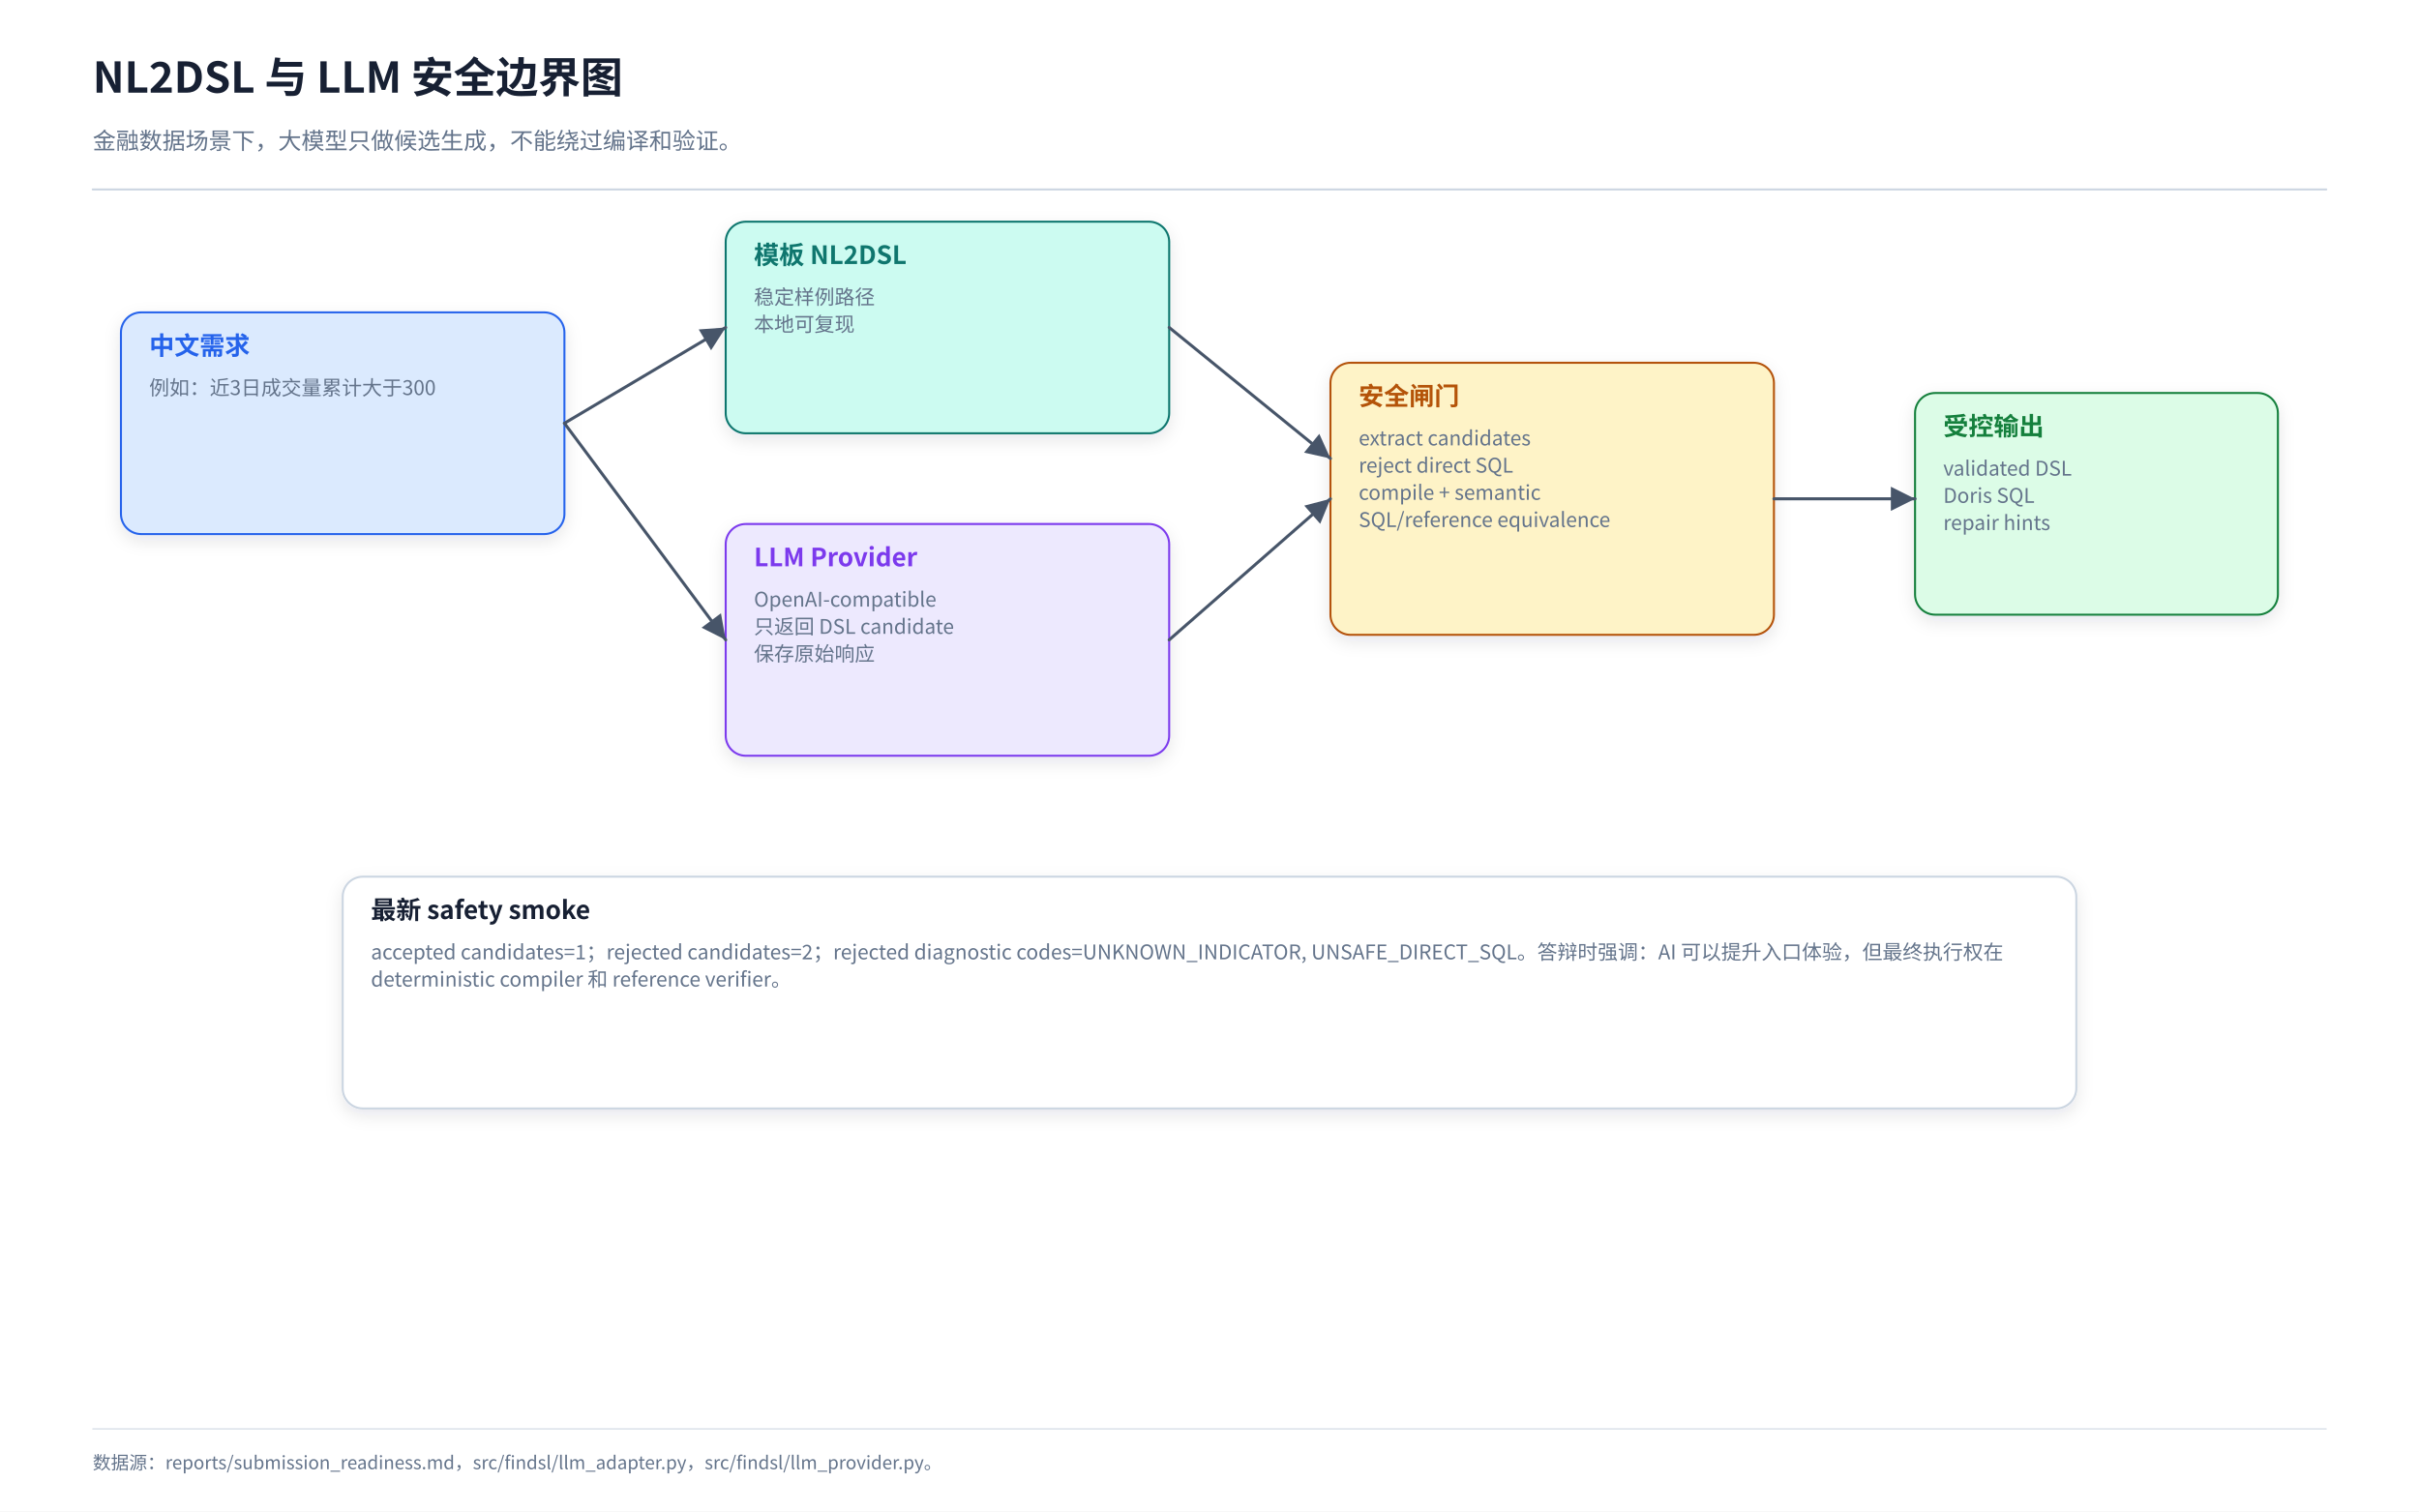
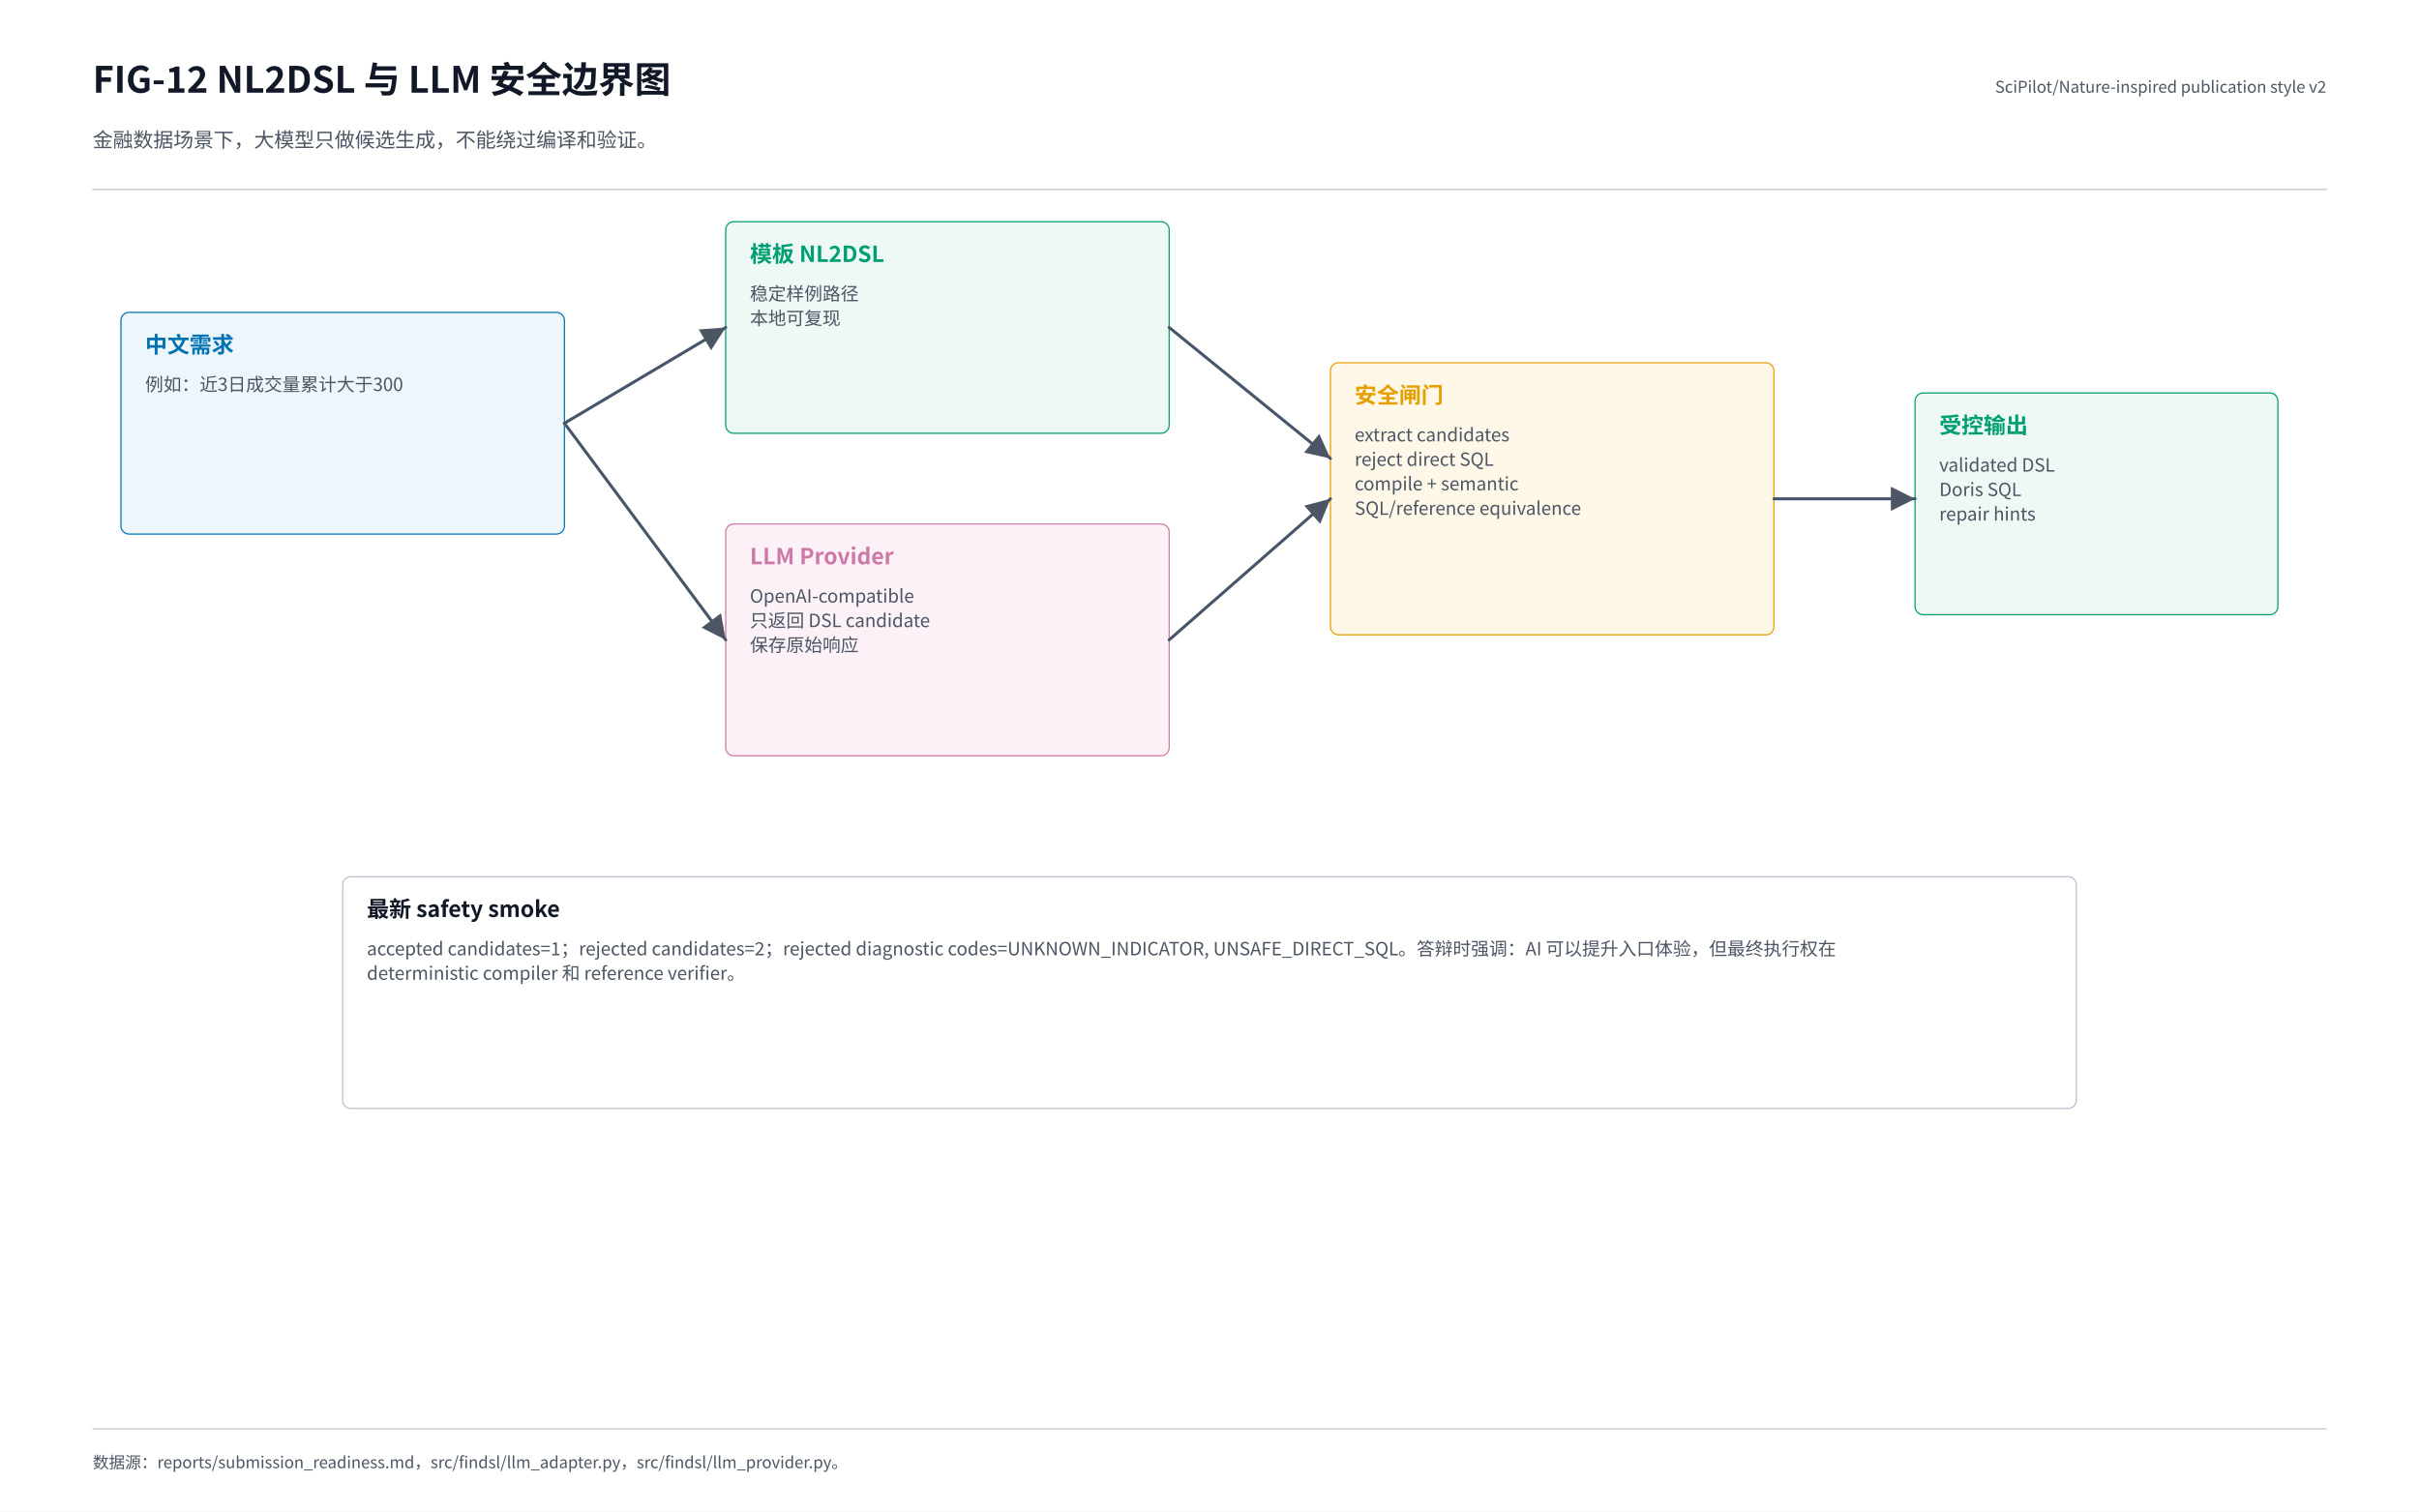
- <svg xmlns="http://www.w3.org/2000/svg" width="2400" height="1500" viewBox="0 0 2400 1500" role="img" aria-label="NL2DSL 与 LLM 安全边界图">
+ <svg xmlns="http://www.w3.org/2000/svg" width="2400" height="1500" viewBox="0 0 2400 1500" role="img" aria-label="FIG-12  NL2DSL 与 LLM 安全边界图">
  <rect x="0" y="0" width="2400" height="1500" fill="#ffffff" />
  <defs>
    <marker id="arrow" markerWidth="12" markerHeight="12" refX="10" refY="6" orient="auto">
-       <path d="M2,2 L10,6 L2,10 Z" fill="#475569" />
+       <path d="M2,2 L10,6 L2,10 Z" fill="#4b5563" />
    </marker>
-     <filter id="shadow" x="-10%" y="-10%" width="120%" height="130%">
-       <feDropShadow dx="0" dy="6" stdDeviation="8" flood-color="#0f172a" flood-opacity="0.10" />
-     </filter>
  </defs>
-   <text x="92.0" y="92.0" font-family="Microsoft YaHei, SimSun, Noto Sans CJK SC, Arial, sans-serif" font-size="42" font-weight="800" fill="#172033" text-anchor="start">
-     <tspan x="92.0" dy="0.0">NL2DSL 与 LLM 安全边界图</tspan>
+   <text x="92.0" y="92.0" font-family="Microsoft YaHei, SimSun, Noto Sans CJK SC, Arial, sans-serif" font-size="36" font-weight="800" fill="#111827" text-anchor="start">
+     <tspan x="92.0" dy="0.0">FIG-12  NL2DSL 与 LLM 安全边界图</tspan>
  </text>
-   <text x="92.0" y="148.0" font-family="Microsoft YaHei, SimSun, Noto Sans CJK SC, Arial, sans-serif" font-size="23" font-weight="400" fill="#64748b" text-anchor="start">
+   <text x="92.0" y="146.0" font-family="Microsoft YaHei, SimSun, Noto Sans CJK SC, Arial, sans-serif" font-size="20" font-weight="400" fill="#4b5563" text-anchor="start">
    <tspan x="92.0" dy="0.0">金融数据场景下，大模型只做候选生成，不能绕过编译和验证。</tspan>
  </text>
-   <line x1="92.0" y1="188.0" x2="2308.0" y2="188.0" stroke="#cbd5e1" stroke-width="2" stroke-linecap="round" />
-   <rect x="120.0" y="310.0" width="440.0" height="220.0" rx="20" fill="#dbeafe" stroke="#2563eb" stroke-width="2" filter="url(#shadow)" />
-   <text x="148.0" y="352.0" font-family="Microsoft YaHei, SimSun, Noto Sans CJK SC, Arial, sans-serif" font-size="25" font-weight="800" fill="#2563eb" text-anchor="start">
-     <tspan x="148.0" dy="0.0">中文需求</tspan>
+   <text x="2308.0" y="92.0" font-family="Microsoft YaHei, SimSun, Noto Sans CJK SC, Arial, sans-serif" font-size="16" font-weight="400" fill="#4b5563" text-anchor="end">
+     <tspan x="2308.0" dy="0.0">SciPilot/Nature-inspired publication style v2</tspan>
  </text>
-   <text x="148.0" y="392.0" font-family="Microsoft YaHei, SimSun, Noto Sans CJK SC, Arial, sans-serif" font-size="20" font-weight="400" fill="#64748b" text-anchor="start">
-     <tspan x="148.0" dy="0.0">例如：近3日成交量累计大于300</tspan>
+   <line x1="92.0" y1="188.0" x2="2308.0" y2="188.0" stroke="#b8c0cc" stroke-width="1.2" stroke-linecap="round" />
+   <rect x="120.0" y="310.0" width="440.0" height="220.0" rx="8" fill="#edf6fb" stroke="#0072B2" stroke-width="1.2" />
+   <text x="144.0" y="350.0" font-family="Microsoft YaHei, SimSun, Noto Sans CJK SC, Arial, sans-serif" font-size="22" font-weight="800" fill="#0072B2" text-anchor="start">
+     <tspan x="144.0" dy="0.0">中文需求</tspan>
  </text>
-   <rect x="720.0" y="220.0" width="440.0" height="210.0" rx="20" fill="#ccfbf1" stroke="#0f766e" stroke-width="2" filter="url(#shadow)" />
-   <text x="748.0" y="262.0" font-family="Microsoft YaHei, SimSun, Noto Sans CJK SC, Arial, sans-serif" font-size="25" font-weight="800" fill="#0f766e" text-anchor="start">
-     <tspan x="748.0" dy="0.0">模板 NL2DSL</tspan>
+   <text x="144.0" y="388.0" font-family="Microsoft YaHei, SimSun, Noto Sans CJK SC, Arial, sans-serif" font-size="18" font-weight="400" fill="#4b5563" text-anchor="start">
+     <tspan x="144.0" dy="0.0">例如：近3日成交量累计大于300</tspan>
  </text>
-   <text x="748.0" y="302.0" font-family="Microsoft YaHei, SimSun, Noto Sans CJK SC, Arial, sans-serif" font-size="20" font-weight="400" fill="#64748b" text-anchor="start">
-     <tspan x="748.0" dy="0.0">稳定样例路径</tspan>
-     <tspan x="748.0" dy="27.0">本地可复现</tspan>
+   <rect x="720.0" y="220.0" width="440.0" height="210.0" rx="8" fill="#eef8f4" stroke="#009E73" stroke-width="1.2" />
+   <text x="744.0" y="260.0" font-family="Microsoft YaHei, SimSun, Noto Sans CJK SC, Arial, sans-serif" font-size="22" font-weight="800" fill="#009E73" text-anchor="start">
+     <tspan x="744.0" dy="0.0">模板 NL2DSL</tspan>
  </text>
-   <rect x="720.0" y="520.0" width="440.0" height="230.0" rx="20" fill="#ede9fe" stroke="#7c3aed" stroke-width="2" filter="url(#shadow)" />
-   <text x="748.0" y="562.0" font-family="Microsoft YaHei, SimSun, Noto Sans CJK SC, Arial, sans-serif" font-size="25" font-weight="800" fill="#7c3aed" text-anchor="start">
-     <tspan x="748.0" dy="0.0">LLM Provider</tspan>
+   <text x="744.0" y="298.0" font-family="Microsoft YaHei, SimSun, Noto Sans CJK SC, Arial, sans-serif" font-size="18" font-weight="400" fill="#4b5563" text-anchor="start">
+     <tspan x="744.0" dy="0.0">稳定样例路径</tspan>
+     <tspan x="744.0" dy="24.3">本地可复现</tspan>
  </text>
-   <text x="748.0" y="602.0" font-family="Microsoft YaHei, SimSun, Noto Sans CJK SC, Arial, sans-serif" font-size="20" font-weight="400" fill="#64748b" text-anchor="start">
-     <tspan x="748.0" dy="0.0">OpenAI-compatible</tspan>
-     <tspan x="748.0" dy="27.0">只返回 DSL candidate</tspan>
-     <tspan x="748.0" dy="27.0">保存原始响应</tspan>
+   <rect x="720.0" y="520.0" width="440.0" height="230.0" rx="8" fill="#fbf1f7" stroke="#CC79A7" stroke-width="1.2" />
+   <text x="744.0" y="560.0" font-family="Microsoft YaHei, SimSun, Noto Sans CJK SC, Arial, sans-serif" font-size="22" font-weight="800" fill="#CC79A7" text-anchor="start">
+     <tspan x="744.0" dy="0.0">LLM Provider</tspan>
  </text>
-   <rect x="1320.0" y="360.0" width="440.0" height="270.0" rx="20" fill="#fef3c7" stroke="#b45309" stroke-width="2" filter="url(#shadow)" />
-   <text x="1348.0" y="402.0" font-family="Microsoft YaHei, SimSun, Noto Sans CJK SC, Arial, sans-serif" font-size="25" font-weight="800" fill="#b45309" text-anchor="start">
-     <tspan x="1348.0" dy="0.0">安全闸门</tspan>
+   <text x="744.0" y="598.0" font-family="Microsoft YaHei, SimSun, Noto Sans CJK SC, Arial, sans-serif" font-size="18" font-weight="400" fill="#4b5563" text-anchor="start">
+     <tspan x="744.0" dy="0.0">OpenAI-compatible</tspan>
+     <tspan x="744.0" dy="24.3">只返回 DSL candidate</tspan>
+     <tspan x="744.0" dy="24.3">保存原始响应</tspan>
  </text>
-   <text x="1348.0" y="442.0" font-family="Microsoft YaHei, SimSun, Noto Sans CJK SC, Arial, sans-serif" font-size="20" font-weight="400" fill="#64748b" text-anchor="start">
-     <tspan x="1348.0" dy="0.0">extract candidates</tspan>
-     <tspan x="1348.0" dy="27.0">reject direct SQL</tspan>
-     <tspan x="1348.0" dy="27.0">compile + semantic</tspan>
-     <tspan x="1348.0" dy="27.0">SQL/reference equivalence</tspan>
+   <rect x="1320.0" y="360.0" width="440.0" height="270.0" rx="8" fill="#fff8e8" stroke="#E69F00" stroke-width="1.2" />
+   <text x="1344.0" y="400.0" font-family="Microsoft YaHei, SimSun, Noto Sans CJK SC, Arial, sans-serif" font-size="22" font-weight="800" fill="#E69F00" text-anchor="start">
+     <tspan x="1344.0" dy="0.0">安全闸门</tspan>
  </text>
-   <rect x="1900.0" y="390.0" width="360.0" height="220.0" rx="20" fill="#dcfce7" stroke="#15803d" stroke-width="2" filter="url(#shadow)" />
-   <text x="1928.0" y="432.0" font-family="Microsoft YaHei, SimSun, Noto Sans CJK SC, Arial, sans-serif" font-size="25" font-weight="800" fill="#15803d" text-anchor="start">
-     <tspan x="1928.0" dy="0.0">受控输出</tspan>
+   <text x="1344.0" y="438.0" font-family="Microsoft YaHei, SimSun, Noto Sans CJK SC, Arial, sans-serif" font-size="18" font-weight="400" fill="#4b5563" text-anchor="start">
+     <tspan x="1344.0" dy="0.0">extract candidates</tspan>
+     <tspan x="1344.0" dy="24.3">reject direct SQL</tspan>
+     <tspan x="1344.0" dy="24.3">compile + semantic</tspan>
+     <tspan x="1344.0" dy="24.3">SQL/reference equivalence</tspan>
  </text>
-   <text x="1928.0" y="472.0" font-family="Microsoft YaHei, SimSun, Noto Sans CJK SC, Arial, sans-serif" font-size="20" font-weight="400" fill="#64748b" text-anchor="start">
-     <tspan x="1928.0" dy="0.0">validated DSL</tspan>
-     <tspan x="1928.0" dy="27.0">Doris SQL</tspan>
-     <tspan x="1928.0" dy="27.0">repair hints</tspan>
+   <rect x="1900.0" y="390.0" width="360.0" height="220.0" rx="8" fill="#eef8f4" stroke="#009E73" stroke-width="1.2" />
+   <text x="1924.0" y="430.0" font-family="Microsoft YaHei, SimSun, Noto Sans CJK SC, Arial, sans-serif" font-size="22" font-weight="800" fill="#009E73" text-anchor="start">
+     <tspan x="1924.0" dy="0.0">受控输出</tspan>
+   </text>
+   <text x="1924.0" y="468.0" font-family="Microsoft YaHei, SimSun, Noto Sans CJK SC, Arial, sans-serif" font-size="18" font-weight="400" fill="#4b5563" text-anchor="start">
+     <tspan x="1924.0" dy="0.0">validated DSL</tspan>
+     <tspan x="1924.0" dy="24.3">Doris SQL</tspan>
+     <tspan x="1924.0" dy="24.3">repair hints</tspan>
  </text>
  <line x1="560.0" y1="420.0" x2="720.0" y2="325.0" stroke="#475569" stroke-width="3" stroke-linecap="round" marker-end="url(#arrow)" />
  <line x1="560.0" y1="420.0" x2="720.0" y2="635.0" stroke="#475569" stroke-width="3" stroke-linecap="round" marker-end="url(#arrow)" />
  <line x1="1160.0" y1="325.0" x2="1320.0" y2="455.0" stroke="#475569" stroke-width="3" stroke-linecap="round" marker-end="url(#arrow)" />
  <line x1="1160.0" y1="635.0" x2="1320.0" y2="495.0" stroke="#475569" stroke-width="3" stroke-linecap="round" marker-end="url(#arrow)" />
  <line x1="1760.0" y1="495.0" x2="1900.0" y2="495.0" stroke="#475569" stroke-width="3" stroke-linecap="round" marker-end="url(#arrow)" />
-   <rect x="340.0" y="870.0" width="1720.0" height="230.0" rx="20" fill="#ffffff" stroke="#cbd5e1" stroke-width="2" filter="url(#shadow)" />
-   <text x="368.0" y="912.0" font-family="Microsoft YaHei, SimSun, Noto Sans CJK SC, Arial, sans-serif" font-size="25" font-weight="800" fill="#172033" text-anchor="start">
-     <tspan x="368.0" dy="0.0">最新 safety smoke</tspan>
+   <rect x="340.0" y="870.0" width="1720.0" height="230.0" rx="8" fill="#ffffff" stroke="#b8c0cc" stroke-width="1.2" />
+   <text x="364.0" y="910.0" font-family="Microsoft YaHei, SimSun, Noto Sans CJK SC, Arial, sans-serif" font-size="22" font-weight="800" fill="#111827" text-anchor="start">
+     <tspan x="364.0" dy="0.0">最新 safety smoke</tspan>
  </text>
-   <text x="368.0" y="952.0" font-family="Microsoft YaHei, SimSun, Noto Sans CJK SC, Arial, sans-serif" font-size="20" font-weight="400" fill="#64748b" text-anchor="start">
-     <tspan x="368.0" dy="0.0">accepted candidates=1；rejected candidates=2；rejected diagnostic codes=UNKNOWN_INDICATOR, UNSAFE_DIRECT_SQL。答辩时强调：AI 可以提升入口体验，但最终执行权在</tspan>
-     <tspan x="368.0" dy="27.0"> deterministic compiler 和 reference verifier。</tspan>
+   <text x="364.0" y="948.0" font-family="Microsoft YaHei, SimSun, Noto Sans CJK SC, Arial, sans-serif" font-size="18" font-weight="400" fill="#4b5563" text-anchor="start">
+     <tspan x="364.0" dy="0.0">accepted candidates=1；rejected candidates=2；rejected diagnostic codes=UNKNOWN_INDICATOR, UNSAFE_DIRECT_SQL。答辩时强调：AI 可以提升入口体验，但最终执行权在</tspan>
+     <tspan x="364.0" dy="24.3"> deterministic compiler 和 reference verifier。</tspan>
  </text>
-   <line x1="92.0" y1="1418.0" x2="2308.0" y2="1418.0" stroke="#cbd5e1" stroke-width="1" stroke-linecap="round" />
-   <text x="92.0" y="1458.0" font-family="Microsoft YaHei, SimSun, Noto Sans CJK SC, Arial, sans-serif" font-size="18" font-weight="400" fill="#64748b" text-anchor="start">
+   <line x1="92.0" y1="1418.0" x2="2308.0" y2="1418.0" stroke="#b8c0cc" stroke-width="1" stroke-linecap="round" />
+   <text x="92.0" y="1457.0" font-family="Microsoft YaHei, SimSun, Noto Sans CJK SC, Arial, sans-serif" font-size="16" font-weight="400" fill="#4b5563" text-anchor="start">
    <tspan x="92.0" dy="0.0">数据源：reports/submission_readiness.md，src/findsl/llm_adapter.py，src/findsl/llm_provider.py。</tspan>
  </text>
</svg>
